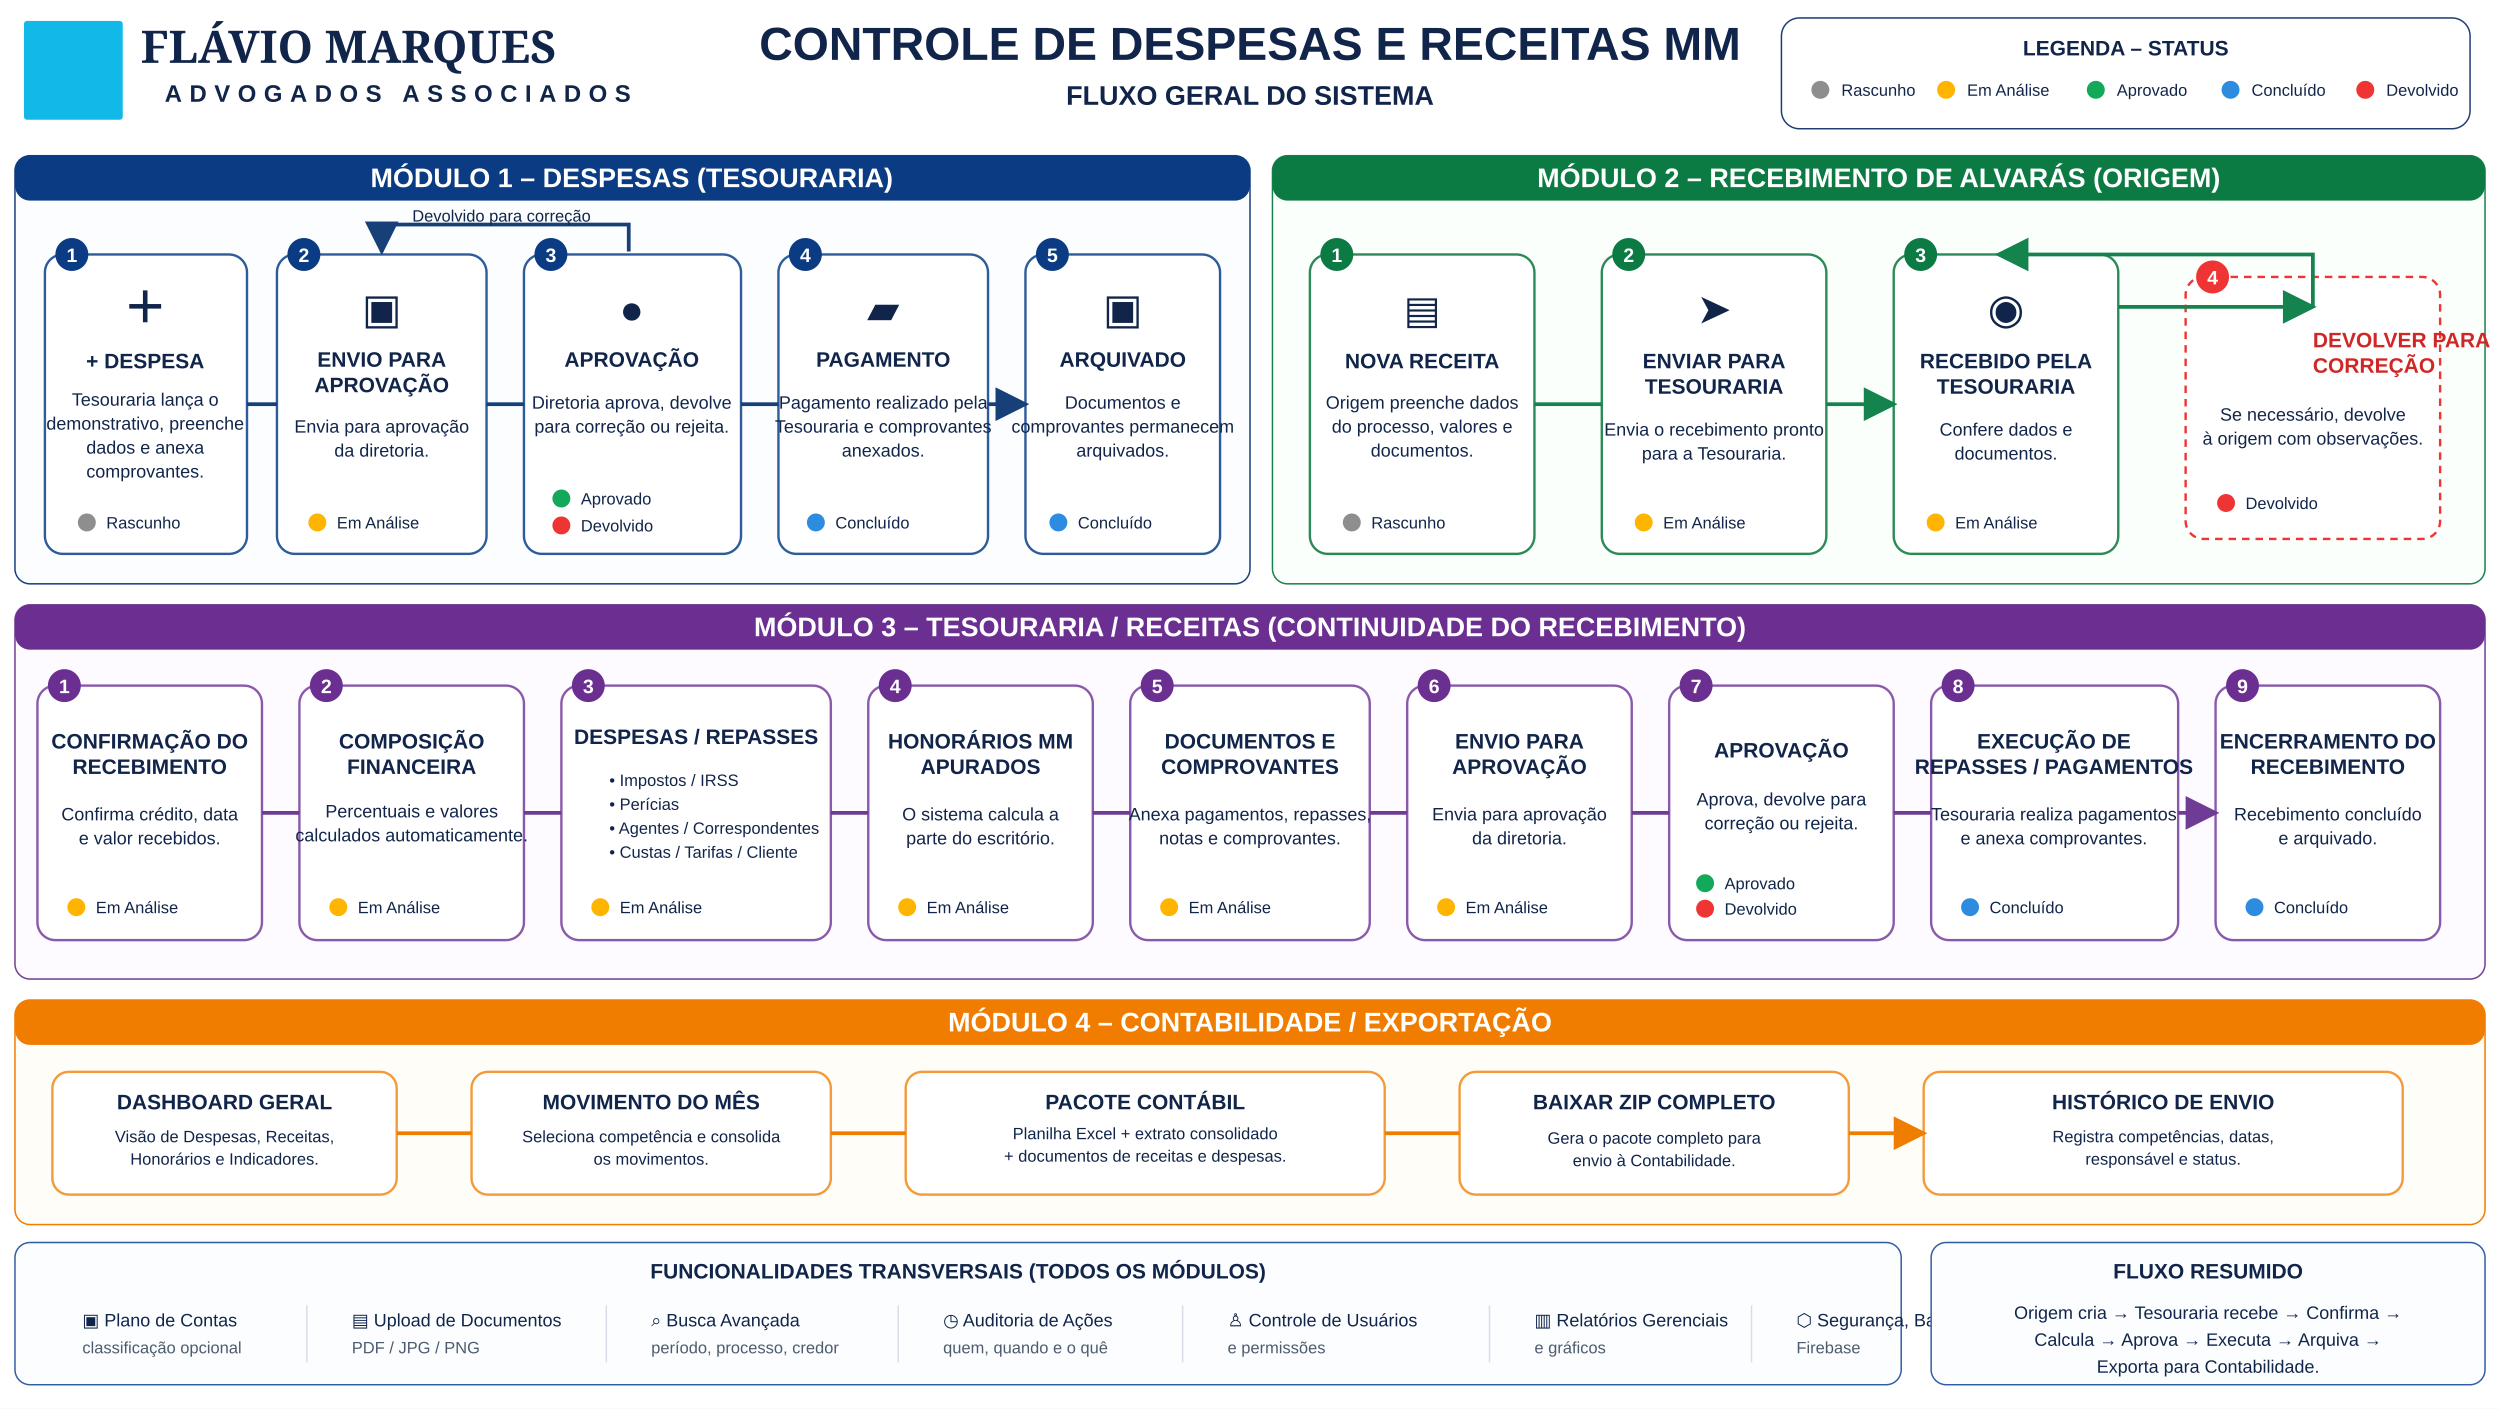
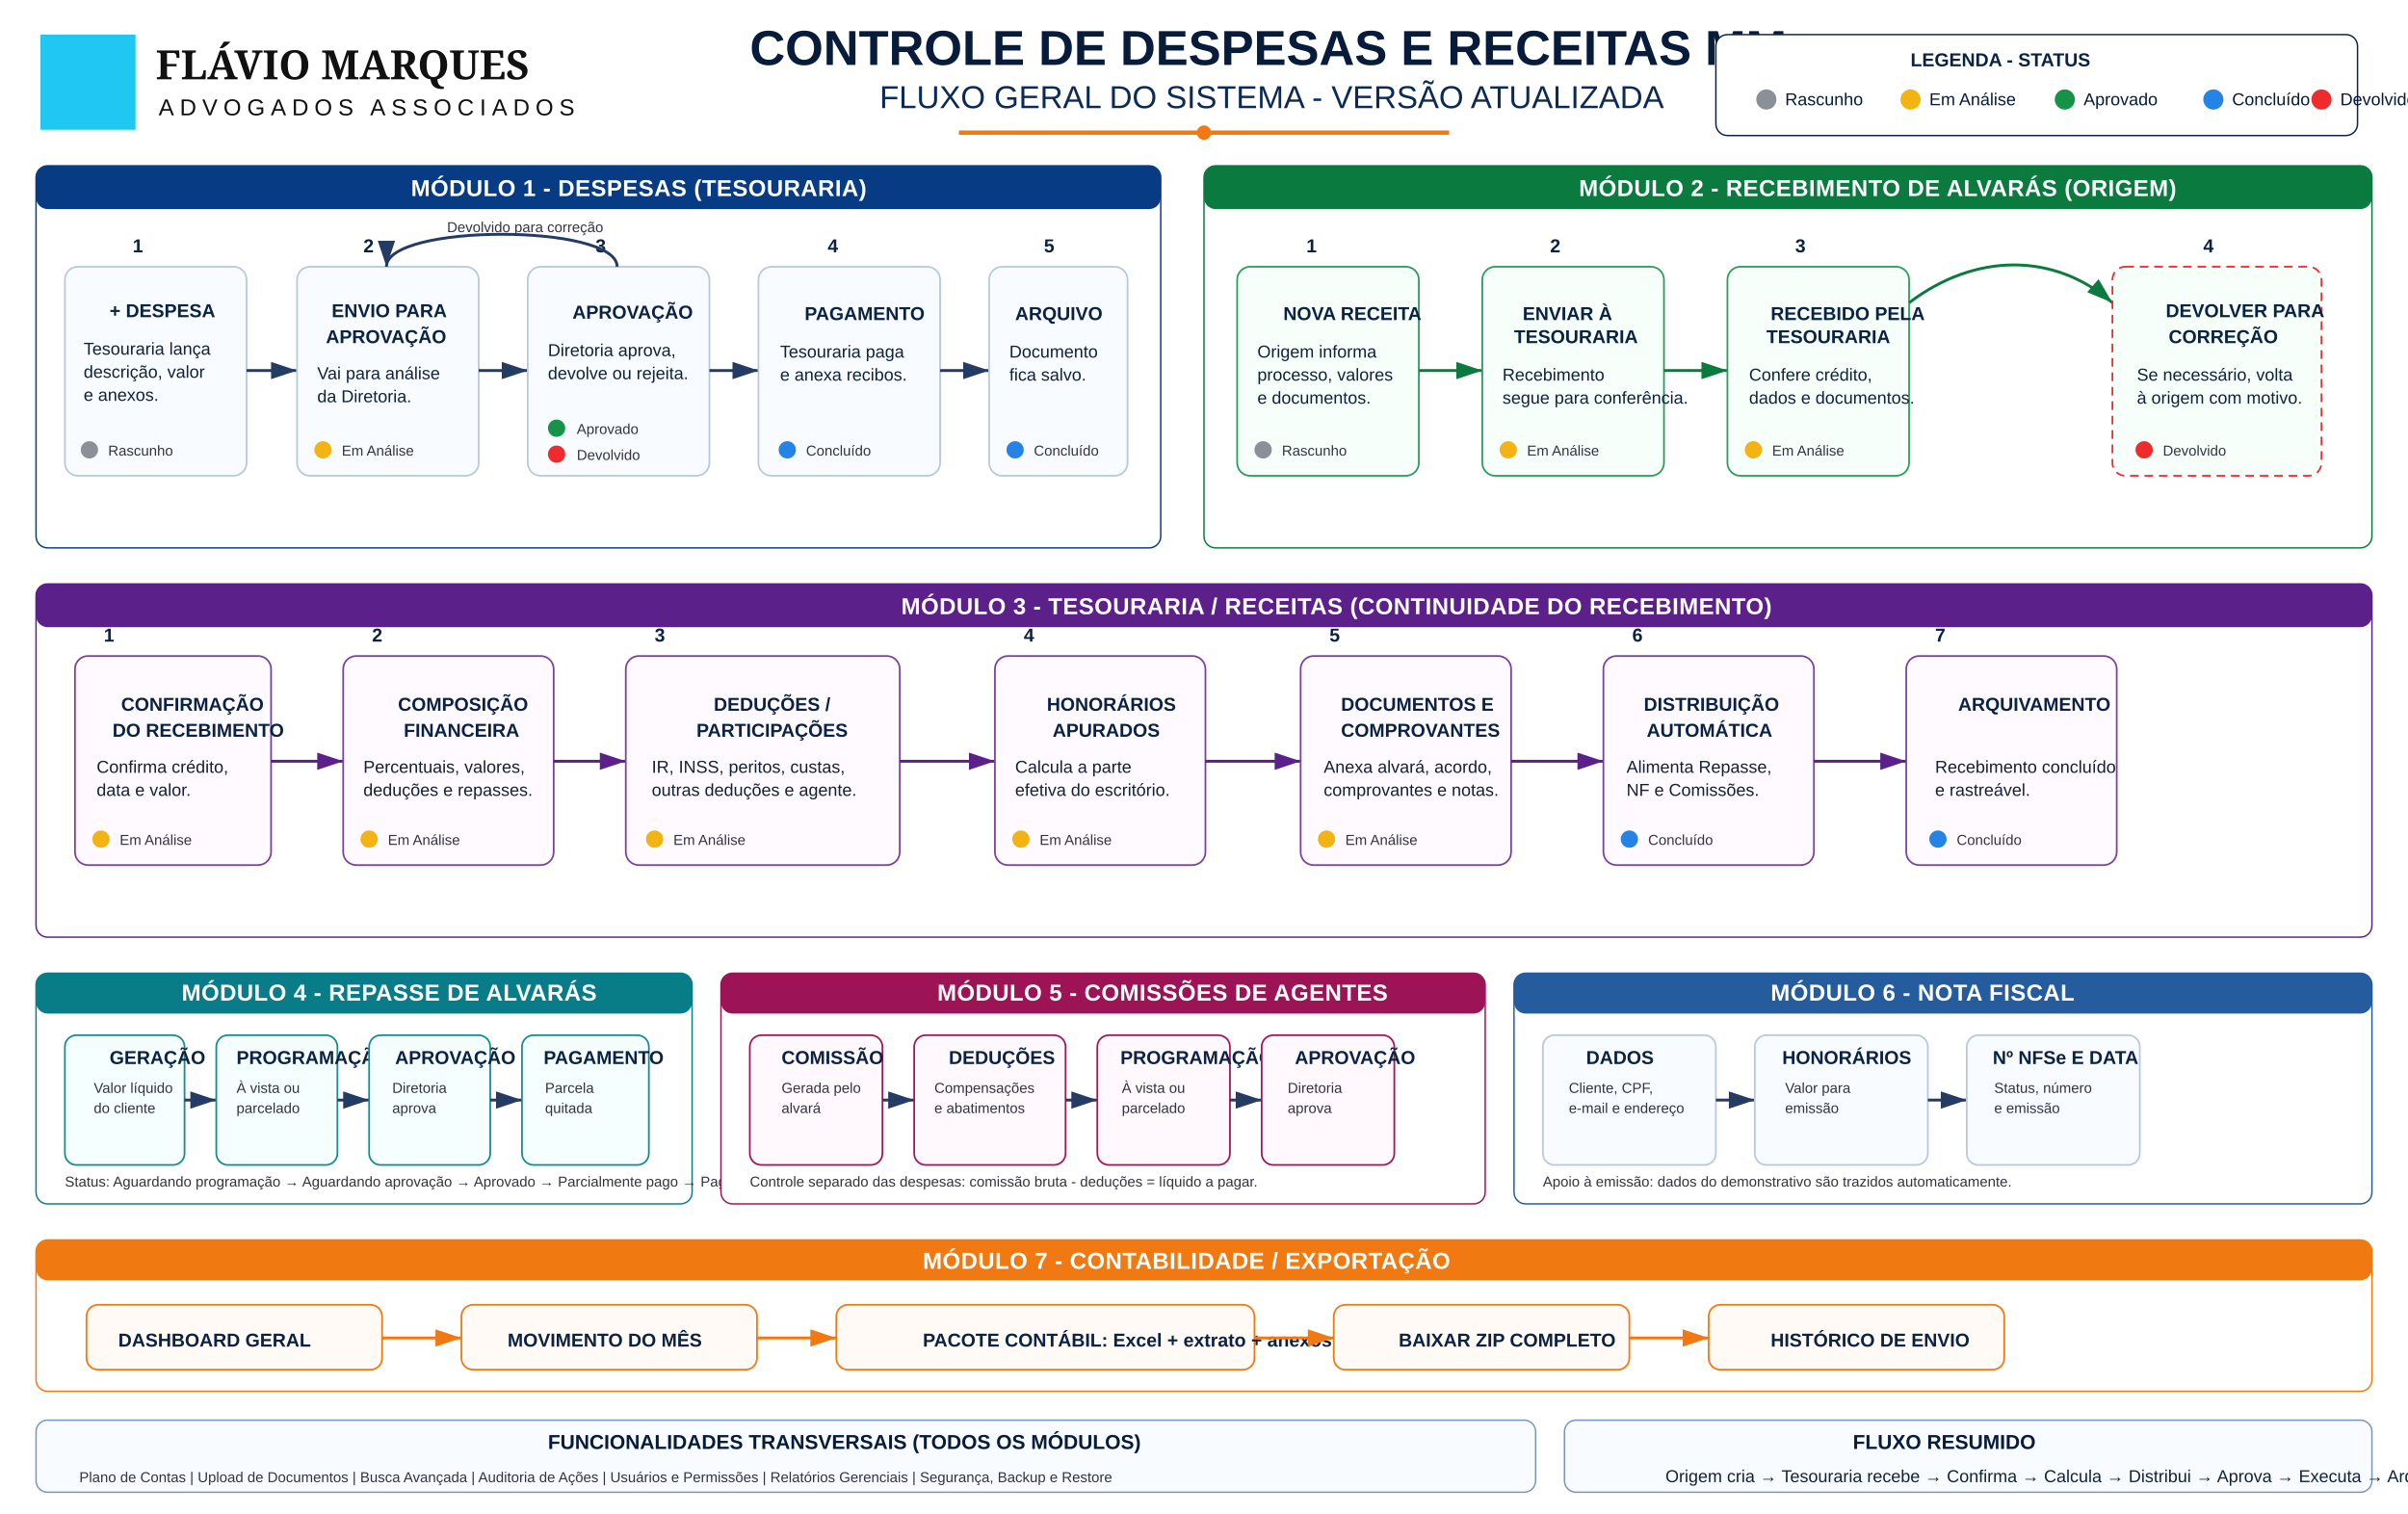
- <svg xmlns="http://www.w3.org/2000/svg" width="1670" height="941" viewBox="0 0 1670 941" role="img" aria-labelledby="title desc">
+ <svg xmlns="http://www.w3.org/2000/svg" width="1670" height="1050" viewBox="0 0 1670 1050" role="img" aria-labelledby="title desc">
  <defs>
    <style>
-       .bg{fill:#fff}.navy{fill:#0b3b82}.green{fill:#0c7a43}.purple{fill:#6b2e91}.orange{fill:#f07c00}.ink{fill:#11254a}.muted{fill:#4e5b6d}.white{fill:#fff}.card{fill:#fff;stroke-width:1.6}.ncard{stroke:#2e5b9a}.gcard{stroke:#2b8a57}.pcard{stroke:#8a5aaa}.ocard{stroke:#f39a3a}.dash{stroke-dasharray:5 4}.title{font:700 31px Arial,sans-serif}.sub{font:700 18px Arial,sans-serif}.module{font:700 18px Arial,sans-serif}.ct{font:700 14px Arial,sans-serif}.body{font:12px Arial,sans-serif}.small{font:11px Arial,sans-serif}.num{font:700 13px Arial,sans-serif}.arrow{stroke-width:2.5;fill:none;marker-end:url(#arr)}.navyA{stroke:#173f78}.greenA{stroke:#14834e}.purpleA{stroke:#6e3c94}.orangeA{stroke:#ef7d00}.status{font:11px Arial,sans-serif}.thin{stroke:#d8dee8;stroke-width:1}.trans{font:12px Arial,sans-serif}.center{text-anchor:middle}.bold{font-weight:700}
+       .bg{fill:#fff}.title{font:700 34px Arial, sans-serif;fill:#071b3a}.subtitle{font:500 22px Arial, sans-serif;fill:#0b2b56}.brand{font:700 28px Georgia,serif;fill:#111}.brand2{font:500 16px Arial,sans-serif;letter-spacing:4px;fill:#111}.panel-title{font:700 16px Arial,sans-serif;fill:#fff;letter-spacing:.3px}.box-title{font:700 13px Arial,sans-serif;fill:#0a2345}.box-text{font:12px Arial,sans-serif;fill:#11223a}.small{font:10px Arial,sans-serif;fill:#334}.footer-title{font:700 14px Arial,sans-serif;fill:#071b3a}.status{font:12px Arial,sans-serif;fill:#071b3a}.note{font:700 13px Arial,sans-serif;fill:#0a2345}.blue{fill:#073b83}.green{fill:#0a7a3e}.purple{fill:#5c208b}.teal{fill:#087d88}.wine{fill:#9c1456}.orange{fill:#f07912}.light{fill:#f8fbff;stroke:#b8c8de;stroke-width:1.2}.light-green{fill:#f7fffb;stroke:#2a9c5c;stroke-width:1.2}.light-purple{fill:#fffaff;stroke:#7a41a4;stroke-width:1.2}.light-teal{fill:#f6ffff;stroke:#168b92;stroke-width:1.2}.light-wine{fill:#fff8fc;stroke:#a4165a;stroke-width:1.2}.light-orange{fill:#fffaf5;stroke:#f07912;stroke-width:1.2}.dashed{stroke:#ef2b2b;stroke-dasharray:6 4}.arrow{stroke:#243b63;stroke-width:2;fill:none;marker-end:url(#arrow)}.arrow-green{stroke:#0a7a3e;stroke-width:2;fill:none;marker-end:url(#arrowGreen)}.arrow-purple{stroke:#5c208b;stroke-width:2;fill:none;marker-end:url(#arrowPurple)}.arrow-orange{stroke:#f07912;stroke-width:2;fill:none;marker-end:url(#arrowOrange)}
    </style>
-     <marker id="arr" markerWidth="9" markerHeight="9" refX="8" refY="4.5" orient="auto">
-       <path d="M0,0 L9,4.5 L0,9 z" fill="context-stroke" />
+     <marker id="arrow" markerWidth="10" markerHeight="10" refX="9" refY="3" orient="auto" markerUnits="strokeWidth">
+       <path d="M0,0 L0,6 L9,3 z" fill="#243b63" />
+     </marker>
+     <marker id="arrowGreen" markerWidth="10" markerHeight="10" refX="9" refY="3" orient="auto" markerUnits="strokeWidth">
+       <path d="M0,0 L0,6 L9,3 z" fill="#0a7a3e" />
+     </marker>
+     <marker id="arrowPurple" markerWidth="10" markerHeight="10" refX="9" refY="3" orient="auto" markerUnits="strokeWidth">
+       <path d="M0,0 L0,6 L9,3 z" fill="#5c208b" />
+     </marker>
+     <marker id="arrowOrange" markerWidth="10" markerHeight="10" refX="9" refY="3" orient="auto" markerUnits="strokeWidth">
+       <path d="M0,0 L0,6 L9,3 z" fill="#f07912" />
    </marker>
  </defs>
-   <rect class="bg" width="1670" height="941" />
-   <rect x="16" y="14" width="66" height="66" rx="2" fill="#12b9e8" />
-   <text x="94" y="42" class="ink" style="font:700 30px Georgia,serif">FLÁVIO MARQUES</text>
-   <text x="110" y="68" class="ink" style="font:700 16px Arial,sans-serif;letter-spacing:5px">ADVOGADOS ASSOCIADOS</text>
-   <text x="835" y="40" class="title ink center">CONTROLE DE DESPESAS E RECEITAS MM</text>
-   <text x="835" y="70" class="sub ink center">FLUXO GERAL DO SISTEMA</text>
-   <rect x="1190" y="12" width="460" height="74" rx="12" fill="#fff" stroke="#203d72" />
-   <text x="1420" y="37" class="ct ink center">LEGENDA – STATUS</text>
-   <circle cx="1216" cy="60" r="6" fill="#8e8e8e" />
-   <text x="1230" y="64" class="status ink">Rascunho</text>
-   <circle cx="1300" cy="60" r="6" fill="#ffb400" />
-   <text x="1314" y="64" class="status ink">Em Análise</text>
-   <circle cx="1400" cy="60" r="6" fill="#12a95a" />
-   <text x="1414" y="64" class="status ink">Aprovado</text>
-   <circle cx="1490" cy="60" r="6" fill="#2d8ce0" />
-   <text x="1504" y="64" class="status ink">Concluído</text>
-   <circle cx="1580" cy="60" r="6" fill="#ef3434" />
-   <text x="1594" y="64" class="status ink">Devolvido</text>
-   <rect x="10" y="104" width="825" height="286" rx="10" fill="#fbfdff" stroke="#163f7f" />
-   <rect x="10" y="104" width="825" height="30" rx="10" class="navy" />
-   <text x="422" y="125" class="module white center">MÓDULO 1 – DESPESAS (TESOURARIA)</text>
-   <g transform="translate(30,170)">
-     <rect width="135" height="200" rx="12" class="card ncard" />
-     <circle cx="18" cy="0" r="11" class="navy" />
-     <text x="18" y="5" class="num white center">1</text>
-     <text x="67" y="46" class="ink center" style="font:700 30px Arial">＋</text>
-     <text x="67" y="76" class="ct ink center">+ DESPESA</text>
-     <text x="67" y="101" class="body ink center">Tesouraria lança o</text>
-     <text x="67" y="117" class="body ink center">demonstrativo, preenche</text>
-     <text x="67" y="133" class="body ink center">dados e anexa</text>
-     <text x="67" y="149" class="body ink center">comprovantes.</text>
-     <circle cx="28" cy="179" r="6" fill="#8e8e8e" />
-     <text x="41" y="183" class="status ink">Rascunho</text>
-   </g>
-   <g transform="translate(185,170)">
-     <rect width="140" height="200" rx="12" class="card ncard" />
-     <circle cx="18" cy="0" r="11" class="navy" />
-     <text x="18" y="5" class="num white center">2</text>
-     <text x="70" y="46" class="ink center" style="font:700 28px Arial">▣</text>
-     <text x="70" y="75" class="ct ink center">ENVIO PARA</text>
-     <text x="70" y="92" class="ct ink center">APROVAÇÃO</text>
-     <text x="70" y="119" class="body ink center">Envia para aprovação</text>
-     <text x="70" y="135" class="body ink center">da diretoria.</text>
-     <circle cx="27" cy="179" r="6" fill="#ffb400" />
-     <text x="40" y="183" class="status ink">Em Análise</text>
-   </g>
-   <g transform="translate(350,170)">
-     <rect width="145" height="200" rx="12" class="card ncard" />
-     <circle cx="18" cy="0" r="11" class="navy" />
-     <text x="18" y="5" class="num white center">3</text>
-     <text x="72" y="46" class="ink center" style="font:700 27px Arial">●</text>
-     <text x="72" y="75" class="ct ink center">APROVAÇÃO</text>
-     <text x="72" y="103" class="body ink center">Diretoria aprova, devolve</text>
-     <text x="72" y="119" class="body ink center">para correção ou rejeita.</text>
-     <circle cx="25" cy="163" r="6" fill="#12a95a" />
-     <text x="38" y="167" class="status ink">Aprovado</text>
-     <circle cx="25" cy="181" r="6" fill="#ef3434" />
-     <text x="38" y="185" class="status ink">Devolvido</text>
-   </g>
-   <g transform="translate(520,170)">
-     <rect width="140" height="200" rx="12" class="card ncard" />
-     <circle cx="18" cy="0" r="11" class="navy" />
-     <text x="18" y="5" class="num white center">4</text>
-     <text x="70" y="46" class="ink center" style="font:700 28px Arial">▰</text>
-     <text x="70" y="75" class="ct ink center">PAGAMENTO</text>
-     <text x="70" y="103" class="body ink center">Pagamento realizado pela</text>
-     <text x="70" y="119" class="body ink center">Tesouraria e comprovantes</text>
-     <text x="70" y="135" class="body ink center">anexados.</text>
-     <circle cx="25" cy="179" r="6" fill="#2d8ce0" />
-     <text x="38" y="183" class="status ink">Concluído</text>
-   </g>
-   <g transform="translate(685,170)">
-     <rect width="130" height="200" rx="12" class="card ncard" />
-     <circle cx="18" cy="0" r="11" class="navy" />
-     <text x="18" y="5" class="num white center">5</text>
-     <text x="65" y="46" class="ink center" style="font:700 28px Arial">▣</text>
-     <text x="65" y="75" class="ct ink center">ARQUIVADO</text>
-     <text x="65" y="103" class="body ink center">Documentos e</text>
-     <text x="65" y="119" class="body ink center">comprovantes permanecem</text>
-     <text x="65" y="135" class="body ink center">arquivados.</text>
-     <circle cx="22" cy="179" r="6" fill="#2d8ce0" />
-     <text x="35" y="183" class="status ink">Concluído</text>
-   </g>
-   <path d="M165 270H185 M325 270H350 M495 270H520 M660 270H685" class="arrow navyA" />
-   <path d="M420 168V150H255V168" class="arrow navyA" />
-   <text x="335" y="148" class="small ink center">Devolvido para correção</text>
-   <rect x="850" y="104" width="810" height="286" rx="10" fill="#fbfffc" stroke="#17824b" />
-   <rect x="850" y="104" width="810" height="30" rx="10" class="green" />
-   <text x="1255" y="125" class="module white center">MÓDULO 2 – RECEBIMENTO DE ALVARÁS (ORIGEM)</text>
-   <g transform="translate(875,170)">
-     <rect width="150" height="200" rx="12" class="card gcard" />
-     <circle cx="18" cy="0" r="11" class="green" />
-     <text x="18" y="5" class="num white center">1</text>
-     <text x="75" y="46" class="ink center" style="font:700 26px Arial">▤</text>
-     <text x="75" y="76" class="ct ink center">NOVA RECEITA</text>
-     <text x="75" y="103" class="body ink center">Origem preenche dados</text>
-     <text x="75" y="119" class="body ink center">do processo, valores e</text>
-     <text x="75" y="135" class="body ink center">documentos.</text>
-     <circle cx="28" cy="179" r="6" fill="#8e8e8e" />
-     <text x="41" y="183" class="status ink">Rascunho</text>
-   </g>
-   <g transform="translate(1070,170)">
-     <rect width="150" height="200" rx="12" class="card gcard" />
-     <circle cx="18" cy="0" r="11" class="green" />
-     <text x="18" y="5" class="num white center">2</text>
-     <text x="75" y="46" class="ink center" style="font:700 28px Arial">➤</text>
-     <text x="75" y="76" class="ct ink center">ENVIAR PARA</text>
-     <text x="75" y="93" class="ct ink center">TESOURARIA</text>
-     <text x="75" y="121" class="body ink center">Envia o recebimento pronto</text>
-     <text x="75" y="137" class="body ink center">para a Tesouraria.</text>
-     <circle cx="28" cy="179" r="6" fill="#ffb400" />
-     <text x="41" y="183" class="status ink">Em Análise</text>
-   </g>
-   <g transform="translate(1265,170)">
-     <rect width="150" height="200" rx="12" class="card gcard" />
-     <circle cx="18" cy="0" r="11" class="green" />
-     <text x="18" y="5" class="num white center">3</text>
-     <text x="75" y="46" class="ink center" style="font:700 28px Arial">◉</text>
-     <text x="75" y="76" class="ct ink center">RECEBIDO PELA</text>
-     <text x="75" y="93" class="ct ink center">TESOURARIA</text>
-     <text x="75" y="121" class="body ink center">Confere dados e</text>
-     <text x="75" y="137" class="body ink center">documentos.</text>
-     <circle cx="28" cy="179" r="6" fill="#ffb400" />
-     <text x="41" y="183" class="status ink">Em Análise</text>
-   </g>
-   <g transform="translate(1460,185)">
-     <rect width="170" height="175" rx="12" class="card dash" stroke="#ef3434" />
-     <circle cx="18" cy="0" r="11" fill="#ef3434" />
-     <text x="18" y="5" class="num white center">4</text>
-     <text x="85" y="47" class="ct" fill="#d12626">DEVOLVER PARA</text>
-     <text x="85" y="64" class="ct" fill="#d12626">CORREÇÃO</text>
-     <text x="85" y="96" class="body ink center">Se necessário, devolve</text>
-     <text x="85" y="112" class="body ink center">à origem com observações.</text>
-     <circle cx="27" cy="151" r="6" fill="#ef3434" />
-     <text x="40" y="155" class="status ink">Devolvido</text>
-   </g>
-   <path d="M1025 270H1070 M1220 270H1265" class="arrow greenA" />
-   <path d="M1415 205H1545" class="arrow greenA" />
-   <path d="M1545 205V170H1335V170" class="arrow greenA" />
-   <rect x="10" y="404" width="1650" height="250" rx="10" fill="#fdfbff" stroke="#6f3f93" />
-   <rect x="10" y="404" width="1650" height="30" rx="10" class="purple" />
-   <text x="835" y="425" class="module white center">MÓDULO 3 – TESOURARIA / RECEITAS (CONTINUIDADE DO RECEBIMENTO)</text>
-   <g id="m3" transform="translate(25,458)">
-     <g transform="translate(0,0)">
-       <rect width="150" height="170" rx="12" class="card pcard" />
-       <circle cx="18" cy="0" r="11" class="purple" />
-       <text x="18" y="5" class="num white center">1</text>
-       <text x="75" y="42" class="ct ink center">CONFIRMAÇÃO DO</text>
-       <text x="75" y="59" class="ct ink center">RECEBIMENTO</text>
-       <text x="75" y="90" class="body ink center">Confirma crédito, data</text>
-       <text x="75" y="106" class="body ink center">e valor recebidos.</text>
-       <circle cx="26" cy="148" r="6" fill="#ffb400" />
-       <text x="39" y="152" class="status ink">Em Análise</text>
-     </g>
-     <g transform="translate(175,0)">
-       <rect width="150" height="170" rx="12" class="card pcard" />
-       <circle cx="18" cy="0" r="11" class="purple" />
-       <text x="18" y="5" class="num white center">2</text>
-       <text x="75" y="42" class="ct ink center">COMPOSIÇÃO</text>
-       <text x="75" y="59" class="ct ink center">FINANCEIRA</text>
-       <text x="75" y="88" class="body ink center">Percentuais e valores</text>
-       <text x="75" y="104" class="body ink center">calculados automaticamente.</text>
-       <circle cx="26" cy="148" r="6" fill="#ffb400" />
-       <text x="39" y="152" class="status ink">Em Análise</text>
-     </g>
-     <g transform="translate(350,0)">
-       <rect width="180" height="170" rx="12" class="card pcard" />
-       <circle cx="18" cy="0" r="11" class="purple" />
-       <text x="18" y="5" class="num white center">3</text>
-       <text x="90" y="39" class="ct ink center">DESPESAS / REPASSES</text>
-       <text x="32" y="67" class="small ink">• Impostos / IRSS</text>
-       <text x="32" y="83" class="small ink">• Perícias</text>
-       <text x="32" y="99" class="small ink">• Agentes / Correspondentes</text>
-       <text x="32" y="115" class="small ink">• Custas / Tarifas / Cliente</text>
-       <circle cx="26" cy="148" r="6" fill="#ffb400" />
-       <text x="39" y="152" class="status ink">Em Análise</text>
-     </g>
-     <g transform="translate(555,0)">
-       <rect width="150" height="170" rx="12" class="card pcard" />
-       <circle cx="18" cy="0" r="11" class="purple" />
-       <text x="18" y="5" class="num white center">4</text>
-       <text x="75" y="42" class="ct ink center">HONORÁRIOS MM</text>
-       <text x="75" y="59" class="ct ink center">APURADOS</text>
-       <text x="75" y="90" class="body ink center">O sistema calcula a</text>
-       <text x="75" y="106" class="body ink center">parte do escritório.</text>
-       <circle cx="26" cy="148" r="6" fill="#ffb400" />
-       <text x="39" y="152" class="status ink">Em Análise</text>
-     </g>
-     <g transform="translate(730,0)">
-       <rect width="160" height="170" rx="12" class="card pcard" />
-       <circle cx="18" cy="0" r="11" class="purple" />
-       <text x="18" y="5" class="num white center">5</text>
-       <text x="80" y="42" class="ct ink center">DOCUMENTOS E</text>
-       <text x="80" y="59" class="ct ink center">COMPROVANTES</text>
-       <text x="80" y="90" class="body ink center">Anexa pagamentos, repasses,</text>
-       <text x="80" y="106" class="body ink center">notas e comprovantes.</text>
-       <circle cx="26" cy="148" r="6" fill="#ffb400" />
-       <text x="39" y="152" class="status ink">Em Análise</text>
-     </g>
-     <g transform="translate(915,0)">
-       <rect width="150" height="170" rx="12" class="card pcard" />
-       <circle cx="18" cy="0" r="11" class="purple" />
-       <text x="18" y="5" class="num white center">6</text>
-       <text x="75" y="42" class="ct ink center">ENVIO PARA</text>
-       <text x="75" y="59" class="ct ink center">APROVAÇÃO</text>
-       <text x="75" y="90" class="body ink center">Envia para aprovação</text>
-       <text x="75" y="106" class="body ink center">da diretoria.</text>
-       <circle cx="26" cy="148" r="6" fill="#ffb400" />
-       <text x="39" y="152" class="status ink">Em Análise</text>
-     </g>
-     <g transform="translate(1090,0)">
-       <rect width="150" height="170" rx="12" class="card pcard" />
-       <circle cx="18" cy="0" r="11" class="purple" />
-       <text x="18" y="5" class="num white center">7</text>
-       <text x="75" y="48" class="ct ink center">APROVAÇÃO</text>
-       <text x="75" y="80" class="body ink center">Aprova, devolve para</text>
-       <text x="75" y="96" class="body ink center">correção ou rejeita.</text>
-       <circle cx="24" cy="132" r="6" fill="#12a95a" />
-       <text x="37" y="136" class="status ink">Aprovado</text>
-       <circle cx="24" cy="149" r="6" fill="#ef3434" />
-       <text x="37" y="153" class="status ink">Devolvido</text>
-     </g>
-     <g transform="translate(1265,0)">
-       <rect width="165" height="170" rx="12" class="card pcard" />
-       <circle cx="18" cy="0" r="11" class="purple" />
-       <text x="18" y="5" class="num white center">8</text>
-       <text x="82" y="42" class="ct ink center">EXECUÇÃO DE</text>
-       <text x="82" y="59" class="ct ink center">REPASSES / PAGAMENTOS</text>
-       <text x="82" y="90" class="body ink center">Tesouraria realiza pagamentos</text>
-       <text x="82" y="106" class="body ink center">e anexa comprovantes.</text>
-       <circle cx="26" cy="148" r="6" fill="#2d8ce0" />
-       <text x="39" y="152" class="status ink">Concluído</text>
-     </g>
-     <g transform="translate(1455,0)">
-       <rect width="150" height="170" rx="12" class="card pcard" />
-       <circle cx="18" cy="0" r="11" class="purple" />
-       <text x="18" y="5" class="num white center">9</text>
-       <text x="75" y="42" class="ct ink center">ENCERRAMENTO DO</text>
-       <text x="75" y="59" class="ct ink center">RECEBIMENTO</text>
-       <text x="75" y="90" class="body ink center">Recebimento concluído</text>
-       <text x="75" y="106" class="body ink center">e arquivado.</text>
-       <circle cx="26" cy="148" r="6" fill="#2d8ce0" />
-       <text x="39" y="152" class="status ink">Concluído</text>
-     </g>
-     <path d="M150 85H175 M325 85H350 M530 85H555 M705 85H730 M890 85H915 M1065 85H1090 M1240 85H1265 M1430 85H1455" class="arrow purpleA" />
-   </g>
-   <rect x="10" y="668" width="1650" height="150" rx="10" fill="#fffdf8" stroke="#ef7d00" />
-   <rect x="10" y="668" width="1650" height="30" rx="10" class="orange" />
-   <text x="835" y="689" class="module white center">MÓDULO 4 – CONTABILIDADE / EXPORTAÇÃO</text>
-   <g transform="translate(35,716)">
-     <g>
-       <rect width="230" height="82" rx="11" class="card ocard" />
-       <text x="20" y="23" class="num white center" />
-       <text x="115" y="25" class="ct ink center">DASHBOARD GERAL</text>
-       <text x="115" y="47" class="small ink center">Visão de Despesas, Receitas,</text>
-       <text x="115" y="62" class="small ink center">Honorários e Indicadores.</text>
-     </g>
-     <g transform="translate(280,0)">
-       <rect width="240" height="82" rx="11" class="card ocard" />
-       <text x="120" y="25" class="ct ink center">MOVIMENTO DO MÊS</text>
-       <text x="120" y="47" class="small ink center">Seleciona competência e consolida</text>
-       <text x="120" y="62" class="small ink center">os movimentos.</text>
-     </g>
-     <g transform="translate(570,0)">
-       <rect width="320" height="82" rx="11" class="card ocard" />
-       <text x="160" y="25" class="ct ink center">PACOTE CONTÁBIL</text>
-       <text x="160" y="45" class="small ink center">Planilha Excel + extrato consolidado</text>
-       <text x="160" y="60" class="small ink center">+ documentos de receitas e despesas.</text>
-     </g>
-     <g transform="translate(940,0)">
-       <rect width="260" height="82" rx="11" class="card ocard" />
-       <text x="130" y="25" class="ct ink center">BAIXAR ZIP COMPLETO</text>
-       <text x="130" y="48" class="small ink center">Gera o pacote completo para</text>
-       <text x="130" y="63" class="small ink center">envio à Contabilidade.</text>
-     </g>
-     <g transform="translate(1250,0)">
-       <rect width="320" height="82" rx="11" class="card ocard" />
-       <text x="160" y="25" class="ct ink center">HISTÓRICO DE ENVIO</text>
-       <text x="160" y="47" class="small ink center">Registra competências, datas,</text>
-       <text x="160" y="62" class="small ink center">responsável e status.</text>
-     </g>
-     <path d="M230 41H280 M520 41H570 M890 41H940 M1200 41H1250" class="arrow orangeA" />
-   </g>
-   <rect x="10" y="830" width="1260" height="95" rx="10" fill="#fbfdff" stroke="#315da2" />
-   <text x="640" y="854" class="ct ink center">FUNCIONALIDADES TRANSVERSAIS (TODOS OS MÓDULOS)</text>
-   <g class="trans ink">
-     <text x="55" y="886">▣ Plano de Contas</text>
-     <text x="55" y="904" class="small muted">classificação opcional</text>
-     <line x1="205" y1="872" x2="205" y2="910" class="thin" />
-     <text x="235" y="886">▤ Upload de Documentos</text>
-     <text x="235" y="904" class="small muted">PDF / JPG / PNG</text>
-     <line x1="405" y1="872" x2="405" y2="910" class="thin" />
-     <text x="435" y="886">⌕ Busca Avançada</text>
-     <text x="435" y="904" class="small muted">período, processo, credor</text>
-     <line x1="600" y1="872" x2="600" y2="910" class="thin" />
-     <text x="630" y="886">◷ Auditoria de Ações</text>
-     <text x="630" y="904" class="small muted">quem, quando e o quê</text>
-     <line x1="790" y1="872" x2="790" y2="910" class="thin" />
-     <text x="820" y="886">♙ Controle de Usuários</text>
-     <text x="820" y="904" class="small muted">e permissões</text>
-     <line x1="995" y1="872" x2="995" y2="910" class="thin" />
-     <text x="1025" y="886">▥ Relatórios Gerenciais</text>
-     <text x="1025" y="904" class="small muted">e gráficos</text>
-     <line x1="1170" y1="872" x2="1170" y2="910" class="thin" />
-     <text x="1200" y="886">⬡ Segurança, Backup e Restore</text>
-     <text x="1200" y="904" class="small muted">Firebase</text>
-   </g>
-   <rect x="1290" y="830" width="370" height="95" rx="10" fill="#fbfdff" stroke="#315da2" />
-   <text x="1475" y="854" class="ct ink center">FLUXO RESUMIDO</text>
-   <text x="1475" y="881" class="body ink center">Origem cria → Tesouraria recebe → Confirma →</text>
-   <text x="1475" y="899" class="body ink center">Calcula → Aprova → Executa → Arquiva →</text>
-   <text x="1475" y="917" class="body ink center">Exporta para Contabilidade.</text>
+   <rect class="bg" x="0" y="0" width="1670" height="1050" />
+   <rect x="28" y="24" width="66" height="66" fill="#20c7f3" />
+   <text x="108" y="55" class="brand">FLÁVIO MARQUES</text>
+   <text x="110" y="80" class="brand2">ADVOGADOS ASSOCIADOS</text>
+   <text x="520" y="45" class="title">CONTROLE DE DESPESAS E RECEITAS MM</text>
+   <text x="610" y="75" class="subtitle">FLUXO GERAL DO SISTEMA - VERSÃO ATUALIZADA</text>
+   <line x1="665" y1="92" x2="1005" y2="92" stroke="#f07912" stroke-width="3" />
+   <circle cx="835" cy="92" r="5" fill="#f07912" />
+   <rect x="1190" y="24" width="445" height="70" rx="8" fill="#fff" stroke="#0a2345" />
+   <text x="1325" y="46" class="note">LEGENDA - STATUS</text>
+   <circle cx="1225" cy="69" r="7" fill="#8b8f98" />
+   <text x="1238" y="73" class="status">Rascunho</text>
+   <circle cx="1325" cy="69" r="7" fill="#f3b313" />
+   <text x="1338" y="73" class="status">Em Análise</text>
+   <circle cx="1432" cy="69" r="7" fill="#159447" />
+   <text x="1445" y="73" class="status">Aprovado</text>
+   <circle cx="1535" cy="69" r="7" fill="#2683e6" />
+   <text x="1548" y="73" class="status">Concluído</text>
+   <circle cx="1610" cy="69" r="7" fill="#ef2b2b" />
+   <text x="1623" y="73" class="status">Devolvido</text>
+   <rect x="25" y="115" width="780" height="265" rx="8" fill="#fff" stroke="#073b83" />
+   <rect x="25" y="115" width="780" height="30" rx="8" class="blue" />
+   <text x="285" y="136" class="panel-title">MÓDULO 1 - DESPESAS (TESOURARIA)</text>
+   <g>
+     <rect x="45" y="185" width="126" height="145" rx="9" class="light" />
+     <text x="92" y="175" class="note">1</text>
+     <text x="76" y="220" class="box-title">+ DESPESA</text>
+     <text x="58" y="246" class="box-text">Tesouraria lança</text>
+     <text x="58" y="262" class="box-text">descrição, valor</text>
+     <text x="58" y="278" class="box-text">e anexos.</text>
+     <circle cx="62" cy="312" r="6" fill="#8b8f98" />
+     <text x="75" y="316" class="small">Rascunho</text>
+   </g>
+   <path class="arrow" d="M171 257 H206" />
+   <g>
+     <rect x="206" y="185" width="126" height="145" rx="9" class="light" />
+     <text x="252" y="175" class="note">2</text>
+     <text x="230" y="220" class="box-title">ENVIO PARA</text>
+     <text x="226" y="238" class="box-title">APROVAÇÃO</text>
+     <text x="220" y="263" class="box-text">Vai para análise</text>
+     <text x="220" y="279" class="box-text">da Diretoria.</text>
+     <circle cx="224" cy="312" r="6" fill="#f3b313" />
+     <text x="237" y="316" class="small">Em Análise</text>
+   </g>
+   <path class="arrow" d="M332 257 H366" />
+   <g>
+     <rect x="366" y="185" width="126" height="145" rx="9" class="light" />
+     <text x="413" y="175" class="note">3</text>
+     <text x="397" y="221" class="box-title">APROVAÇÃO</text>
+     <text x="380" y="247" class="box-text">Diretoria aprova,</text>
+     <text x="380" y="263" class="box-text">devolve ou rejeita.</text>
+     <circle cx="386" cy="297" r="6" fill="#159447" />
+     <text x="400" y="301" class="small">Aprovado</text>
+     <circle cx="386" cy="315" r="6" fill="#ef2b2b" />
+     <text x="400" y="319" class="small">Devolvido</text>
+   </g>
+   <path class="arrow" d="M492 257 H526" />
+   <g>
+     <rect x="526" y="185" width="126" height="145" rx="9" class="light" />
+     <text x="574" y="175" class="note">4</text>
+     <text x="558" y="222" class="box-title">PAGAMENTO</text>
+     <text x="541" y="248" class="box-text">Tesouraria paga</text>
+     <text x="541" y="264" class="box-text">e anexa recibos.</text>
+     <circle cx="546" cy="312" r="6" fill="#2683e6" />
+     <text x="559" y="316" class="small">Concluído</text>
+   </g>
+   <path class="arrow" d="M652 257 H686" />
+   <g>
+     <rect x="686" y="185" width="96" height="145" rx="9" class="light" />
+     <text x="724" y="175" class="note">5</text>
+     <text x="704" y="222" class="box-title">ARQUIVO</text>
+     <text x="700" y="248" class="box-text">Documento</text>
+     <text x="700" y="264" class="box-text">fica salvo.</text>
+     <circle cx="704" cy="312" r="6" fill="#2683e6" />
+     <text x="717" y="316" class="small">Concluído</text>
+   </g>
+   <path class="arrow" d="M428 185 C428 155 268 155 268 185" />
+   <text x="310" y="161" class="small">Devolvido para correção</text>
+   <rect x="835" y="115" width="810" height="265" rx="8" fill="#fff" stroke="#0a7a3e" />
+   <rect x="835" y="115" width="810" height="30" rx="8" class="green" />
+   <text x="1095" y="136" class="panel-title">MÓDULO 2 - RECEBIMENTO DE ALVARÁS (ORIGEM)</text>
+   <g>
+     <rect x="858" y="185" width="126" height="145" rx="9" class="light-green" />
+     <text x="906" y="175" class="note">1</text>
+     <text x="890" y="222" class="box-title">NOVA RECEITA</text>
+     <text x="872" y="248" class="box-text">Origem informa</text>
+     <text x="872" y="264" class="box-text">processo, valores</text>
+     <text x="872" y="280" class="box-text">e documentos.</text>
+     <circle cx="876" cy="312" r="6" fill="#8b8f98" />
+     <text x="889" y="316" class="small">Rascunho</text>
+   </g>
+   <path class="arrow-green" d="M984 257 H1028" />
+   <g>
+     <rect x="1028" y="185" width="126" height="145" rx="9" class="light-green" />
+     <text x="1075" y="175" class="note">2</text>
+     <text x="1056" y="222" class="box-title">ENVIAR À</text>
+     <text x="1050" y="238" class="box-title">TESOURARIA</text>
+     <text x="1042" y="264" class="box-text">Recebimento</text>
+     <text x="1042" y="280" class="box-text">segue para conferência.</text>
+     <circle cx="1046" cy="312" r="6" fill="#f3b313" />
+     <text x="1059" y="316" class="small">Em Análise</text>
+   </g>
+   <path class="arrow-green" d="M1154 257 H1198" />
+   <g>
+     <rect x="1198" y="185" width="126" height="145" rx="9" class="light-green" />
+     <text x="1245" y="175" class="note">3</text>
+     <text x="1228" y="222" class="box-title">RECEBIDO PELA</text>
+     <text x="1225" y="238" class="box-title">TESOURARIA</text>
+     <text x="1213" y="264" class="box-text">Confere crédito,</text>
+     <text x="1213" y="280" class="box-text">dados e documentos.</text>
+     <circle cx="1216" cy="312" r="6" fill="#f3b313" />
+     <text x="1229" y="316" class="small">Em Análise</text>
+   </g>
+   <path class="arrow-green" d="M1324 210 C1370 175 1425 175 1465 210" />
+   <g>
+     <rect x="1465" y="185" width="145" height="145" rx="9" class="light-green dashed" />
+     <text x="1528" y="175" class="note" fill="#ef2b2b">4</text>
+     <text x="1502" y="220" class="box-title" fill="#ef2b2b">DEVOLVER PARA</text>
+     <text x="1504" y="238" class="box-title" fill="#ef2b2b">CORREÇÃO</text>
+     <text x="1482" y="264" class="box-text">Se necessário, volta</text>
+     <text x="1482" y="280" class="box-text">à origem com motivo.</text>
+     <circle cx="1487" cy="312" r="6" fill="#ef2b2b" />
+     <text x="1500" y="316" class="small">Devolvido</text>
+   </g>
+   <rect x="25" y="405" width="1620" height="245" rx="8" fill="#fff" stroke="#5c208b" />
+   <rect x="25" y="405" width="1620" height="30" rx="8" class="purple" />
+   <text x="625" y="426" class="panel-title">MÓDULO 3 - TESOURARIA / RECEITAS (CONTINUIDADE DO RECEBIMENTO)</text>
+   <g>
+     <rect x="52" y="455" width="136" height="145" rx="9" class="light-purple" />
+     <text x="72" y="445" class="note">1</text>
+     <text x="84" y="493" class="box-title">CONFIRMAÇÃO</text>
+     <text x="78" y="511" class="box-title">DO RECEBIMENTO</text>
+     <text x="67" y="536" class="box-text">Confirma crédito,</text>
+     <text x="67" y="552" class="box-text">data e valor.</text>
+     <circle cx="70" cy="582" r="6" fill="#f3b313" />
+     <text x="83" y="586" class="small">Em Análise</text>
+   </g>
+   <path class="arrow-purple" d="M188 528 H238" />
+   <g>
+     <rect x="238" y="455" width="146" height="145" rx="9" class="light-purple" />
+     <text x="258" y="445" class="note">2</text>
+     <text x="276" y="493" class="box-title">COMPOSIÇÃO</text>
+     <text x="280" y="511" class="box-title">FINANCEIRA</text>
+     <text x="252" y="536" class="box-text">Percentuais, valores,</text>
+     <text x="252" y="552" class="box-text">deduções e repasses.</text>
+     <circle cx="256" cy="582" r="6" fill="#f3b313" />
+     <text x="269" y="586" class="small">Em Análise</text>
+   </g>
+   <path class="arrow-purple" d="M384 528 H434" />
+   <g>
+     <rect x="434" y="455" width="190" height="145" rx="9" class="light-purple" />
+     <text x="454" y="445" class="note">3</text>
+     <text x="495" y="493" class="box-title">DEDUÇÕES /</text>
+     <text x="483" y="511" class="box-title">PARTICIPAÇÕES</text>
+     <text x="452" y="536" class="box-text">IR, INSS, peritos, custas,</text>
+     <text x="452" y="552" class="box-text">outras deduções e agente.</text>
+     <circle cx="454" cy="582" r="6" fill="#f3b313" />
+     <text x="467" y="586" class="small">Em Análise</text>
+   </g>
+   <path class="arrow-purple" d="M624 528 H690" />
+   <g>
+     <rect x="690" y="455" width="146" height="145" rx="9" class="light-purple" />
+     <text x="710" y="445" class="note">4</text>
+     <text x="726" y="493" class="box-title">HONORÁRIOS</text>
+     <text x="730" y="511" class="box-title">APURADOS</text>
+     <text x="704" y="536" class="box-text">Calcula a parte</text>
+     <text x="704" y="552" class="box-text">efetiva do escritório.</text>
+     <circle cx="708" cy="582" r="6" fill="#f3b313" />
+     <text x="721" y="586" class="small">Em Análise</text>
+   </g>
+   <path class="arrow-purple" d="M836 528 H902" />
+   <g>
+     <rect x="902" y="455" width="146" height="145" rx="9" class="light-purple" />
+     <text x="922" y="445" class="note">5</text>
+     <text x="930" y="493" class="box-title">DOCUMENTOS E</text>
+     <text x="930" y="511" class="box-title">COMPROVANTES</text>
+     <text x="918" y="536" class="box-text">Anexa alvará, acordo,</text>
+     <text x="918" y="552" class="box-text">comprovantes e notas.</text>
+     <circle cx="920" cy="582" r="6" fill="#f3b313" />
+     <text x="933" y="586" class="small">Em Análise</text>
+   </g>
+   <path class="arrow-purple" d="M1048 528 H1112" />
+   <g>
+     <rect x="1112" y="455" width="146" height="145" rx="9" class="light-purple" />
+     <text x="1132" y="445" class="note">6</text>
+     <text x="1140" y="493" class="box-title">DISTRIBUIÇÃO</text>
+     <text x="1142" y="511" class="box-title">AUTOMÁTICA</text>
+     <text x="1128" y="536" class="box-text">Alimenta Repasse,</text>
+     <text x="1128" y="552" class="box-text">NF e Comissões.</text>
+     <circle cx="1130" cy="582" r="6" fill="#2683e6" />
+     <text x="1143" y="586" class="small">Concluído</text>
+   </g>
+   <path class="arrow-purple" d="M1258 528 H1322" />
+   <g>
+     <rect x="1322" y="455" width="146" height="145" rx="9" class="light-purple" />
+     <text x="1342" y="445" class="note">7</text>
+     <text x="1358" y="493" class="box-title">ARQUIVAMENTO</text>
+     <text x="1342" y="536" class="box-text">Recebimento concluído</text>
+     <text x="1342" y="552" class="box-text">e rastreável.</text>
+     <circle cx="1344" cy="582" r="6" fill="#2683e6" />
+     <text x="1357" y="586" class="small">Concluído</text>
+   </g>
+   <rect x="25" y="675" width="455" height="160" rx="8" fill="#fff" stroke="#087d88" />
+   <rect x="25" y="675" width="455" height="28" rx="8" class="teal" />
+   <text x="126" y="694" class="panel-title">MÓDULO 4 - REPASSE DE ALVARÁS</text>
+   <g>
+     <rect x="45" y="718" width="83" height="90" rx="8" class="light-teal" />
+     <text x="76" y="738" class="box-title">GERAÇÃO</text>
+     <text x="65" y="758" class="small">Valor líquido</text>
+     <text x="65" y="772" class="small">do cliente</text>
+   </g>
+   <path class="arrow" d="M128 763 H150" />
+   <g>
+     <rect x="150" y="718" width="84" height="90" rx="8" class="light-teal" />
+     <text x="164" y="738" class="box-title">PROGRAMAÇÃO</text>
+     <text x="164" y="758" class="small">À vista ou</text>
+     <text x="164" y="772" class="small">parcelado</text>
+   </g>
+   <path class="arrow" d="M234 763 H256" />
+   <g>
+     <rect x="256" y="718" width="84" height="90" rx="8" class="light-teal" />
+     <text x="274" y="738" class="box-title">APROVAÇÃO</text>
+     <text x="272" y="758" class="small">Diretoria</text>
+     <text x="272" y="772" class="small">aprova</text>
+   </g>
+   <path class="arrow" d="M340 763 H362" />
+   <g>
+     <rect x="362" y="718" width="88" height="90" rx="8" class="light-teal" />
+     <text x="377" y="738" class="box-title">PAGAMENTO</text>
+     <text x="378" y="758" class="small">Parcela</text>
+     <text x="378" y="772" class="small">quitada</text>
+   </g>
+   <text x="45" y="823" class="small">Status: Aguardando programação → Aguardando aprovação → Aprovado → Parcialmente pago → Pago integralmente</text>
+   <rect x="500" y="675" width="530" height="160" rx="8" fill="#fff" stroke="#9c1456" />
+   <rect x="500" y="675" width="530" height="28" rx="8" class="wine" />
+   <text x="650" y="694" class="panel-title">MÓDULO 5 - COMISSÕES DE AGENTES</text>
+   <g>
+     <rect x="520" y="718" width="92" height="90" rx="8" class="light-wine" />
+     <text x="542" y="738" class="box-title">COMISSÃO</text>
+     <text x="542" y="758" class="small">Gerada pelo</text>
+     <text x="542" y="772" class="small">alvará</text>
+   </g>
+   <path class="arrow" d="M612 763 H634" />
+   <g>
+     <rect x="634" y="718" width="105" height="90" rx="8" class="light-wine" />
+     <text x="658" y="738" class="box-title">DEDUÇÕES</text>
+     <text x="648" y="758" class="small">Compensações</text>
+     <text x="648" y="772" class="small">e abatimentos</text>
+   </g>
+   <path class="arrow" d="M739 763 H761" />
+   <g>
+     <rect x="761" y="718" width="92" height="90" rx="8" class="light-wine" />
+     <text x="777" y="738" class="box-title">PROGRAMAÇÃO</text>
+     <text x="778" y="758" class="small">À vista ou</text>
+     <text x="778" y="772" class="small">parcelado</text>
+   </g>
+   <path class="arrow" d="M853 763 H875" />
+   <g>
+     <rect x="875" y="718" width="92" height="90" rx="8" class="light-wine" />
+     <text x="898" y="738" class="box-title">APROVAÇÃO</text>
+     <text x="893" y="758" class="small">Diretoria</text>
+     <text x="893" y="772" class="small">aprova</text>
+   </g>
+   <text x="520" y="823" class="small">Controle separado das despesas: comissão bruta - deduções = líquido a pagar.</text>
+   <rect x="1050" y="675" width="595" height="160" rx="8" fill="#fff" stroke="#245c9e" />
+   <rect x="1050" y="675" width="595" height="28" rx="8" fill="#245c9e" />
+   <text x="1228" y="694" class="panel-title">MÓDULO 6 - NOTA FISCAL</text>
+   <g>
+     <rect x="1070" y="718" width="120" height="90" rx="8" class="light" />
+     <text x="1100" y="738" class="box-title">DADOS</text>
+     <text x="1088" y="758" class="small">Cliente, CPF,</text>
+     <text x="1088" y="772" class="small">e-mail e endereço</text>
+   </g>
+   <path class="arrow" d="M1190 763 H1217" />
+   <g>
+     <rect x="1217" y="718" width="120" height="90" rx="8" class="light" />
+     <text x="1236" y="738" class="box-title">HONORÁRIOS</text>
+     <text x="1238" y="758" class="small">Valor para</text>
+     <text x="1238" y="772" class="small">emissão</text>
+   </g>
+   <path class="arrow" d="M1337 763 H1364" />
+   <g>
+     <rect x="1364" y="718" width="120" height="90" rx="8" class="light" />
+     <text x="1382" y="738" class="box-title">Nº NFSe E DATA</text>
+     <text x="1383" y="758" class="small">Status, número</text>
+     <text x="1383" y="772" class="small">e emissão</text>
+   </g>
+   <text x="1070" y="823" class="small">Apoio à emissão: dados do demonstrativo são trazidos automaticamente.</text>
+   <rect x="25" y="860" width="1620" height="105" rx="8" fill="#fff" stroke="#f07912" />
+   <rect x="25" y="860" width="1620" height="28" rx="8" class="orange" />
+   <text x="640" y="880" class="panel-title">MÓDULO 7 - CONTABILIDADE / EXPORTAÇÃO</text>
+   <g>
+     <rect x="60" y="905" width="205" height="45" rx="8" class="light-orange" />
+     <text x="82" y="934" class="box-title">DASHBOARD GERAL</text>
+   </g>
+   <path class="arrow-orange" d="M265 928 H320" />
+   <g>
+     <rect x="320" y="905" width="205" height="45" rx="8" class="light-orange" />
+     <text x="352" y="934" class="box-title">MOVIMENTO DO MÊS</text>
+   </g>
+   <path class="arrow-orange" d="M525 928 H580" />
+   <g>
+     <rect x="580" y="905" width="290" height="45" rx="8" class="light-orange" />
+     <text x="640" y="934" class="box-title">PACOTE CONTÁBIL: Excel + extrato + anexos</text>
+   </g>
+   <path class="arrow-orange" d="M870 928 H925" />
+   <g>
+     <rect x="925" y="905" width="205" height="45" rx="8" class="light-orange" />
+     <text x="970" y="934" class="box-title">BAIXAR ZIP COMPLETO</text>
+   </g>
+   <path class="arrow-orange" d="M1130 928 H1185" />
+   <g>
+     <rect x="1185" y="905" width="205" height="45" rx="8" class="light-orange" />
+     <text x="1228" y="934" class="box-title">HISTÓRICO DE ENVIO</text>
+   </g>
+   <rect x="25" y="985" width="1040" height="50" rx="8" fill="#f8fbff" stroke="#7895bd" />
+   <text x="380" y="1005" class="footer-title">FUNCIONALIDADES TRANSVERSAIS (TODOS OS MÓDULOS)</text>
+   <text x="55" y="1028" class="small">Plano de Contas   |   Upload de Documentos   |   Busca Avançada   |   Auditoria de Ações   |   Usuários e Permissões   |   Relatórios Gerenciais   |   Segurança, Backup e Restore</text>
+   <rect x="1085" y="985" width="560" height="50" rx="8" fill="#f8fbff" stroke="#7895bd" />
+   <text x="1285" y="1005" class="footer-title">FLUXO RESUMIDO</text>
+   <text x="1155" y="1028" class="box-text">Origem cria → Tesouraria recebe → Confirma → Calcula → Distribui → Aprova → Executa → Arquiva → Exporta</text>
</svg>
